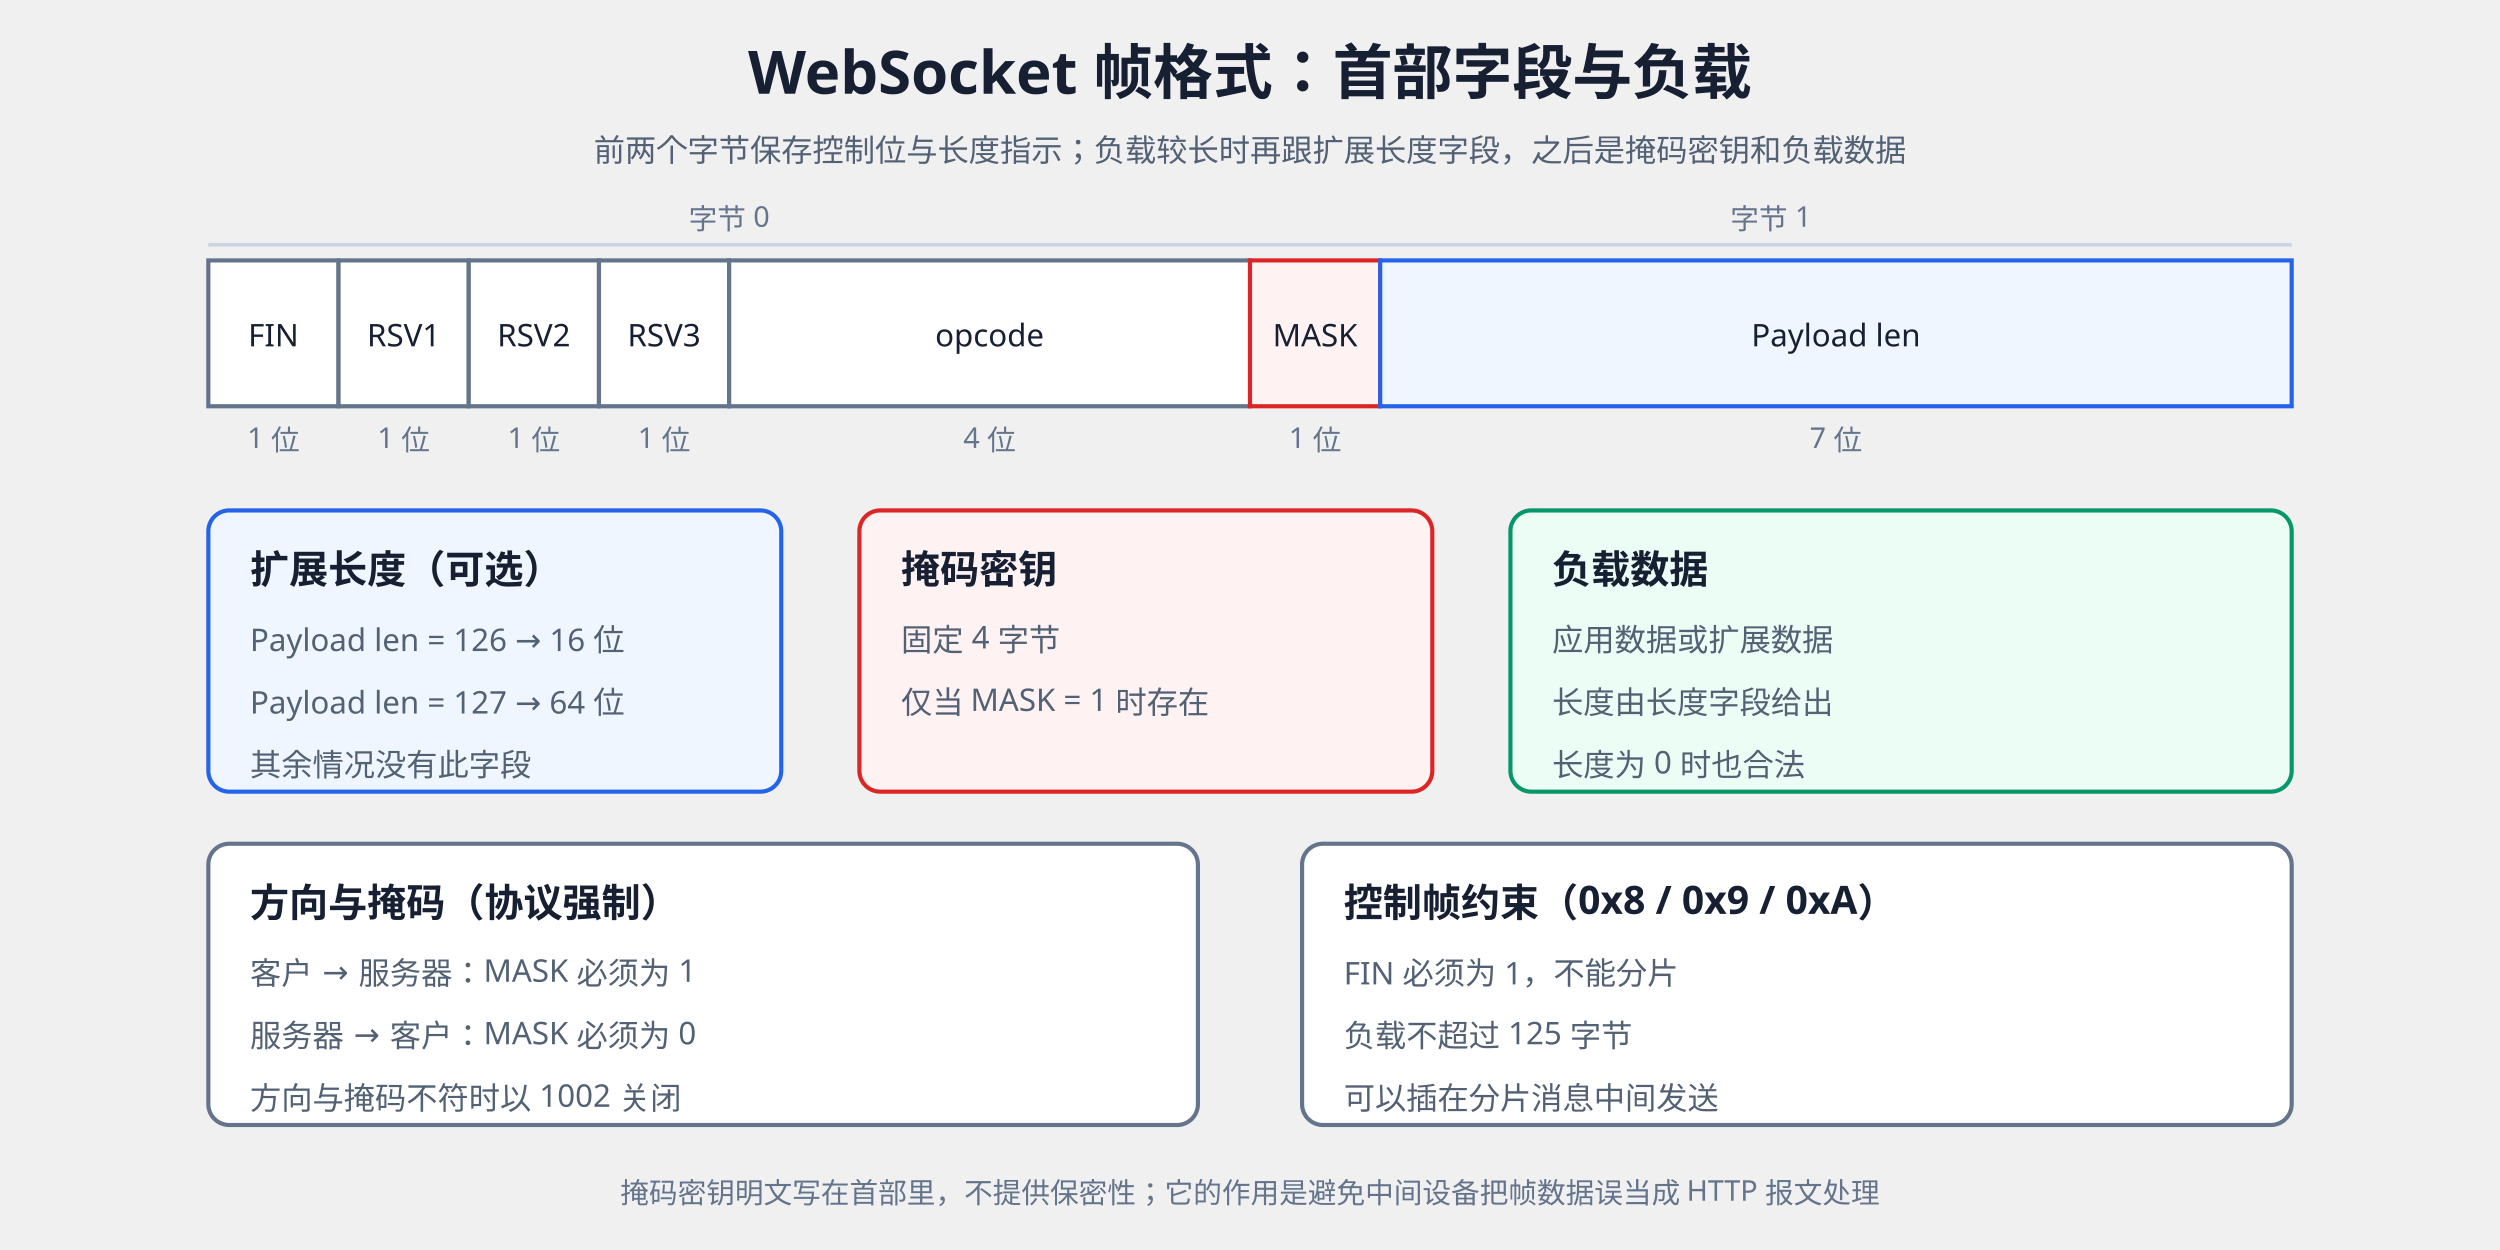
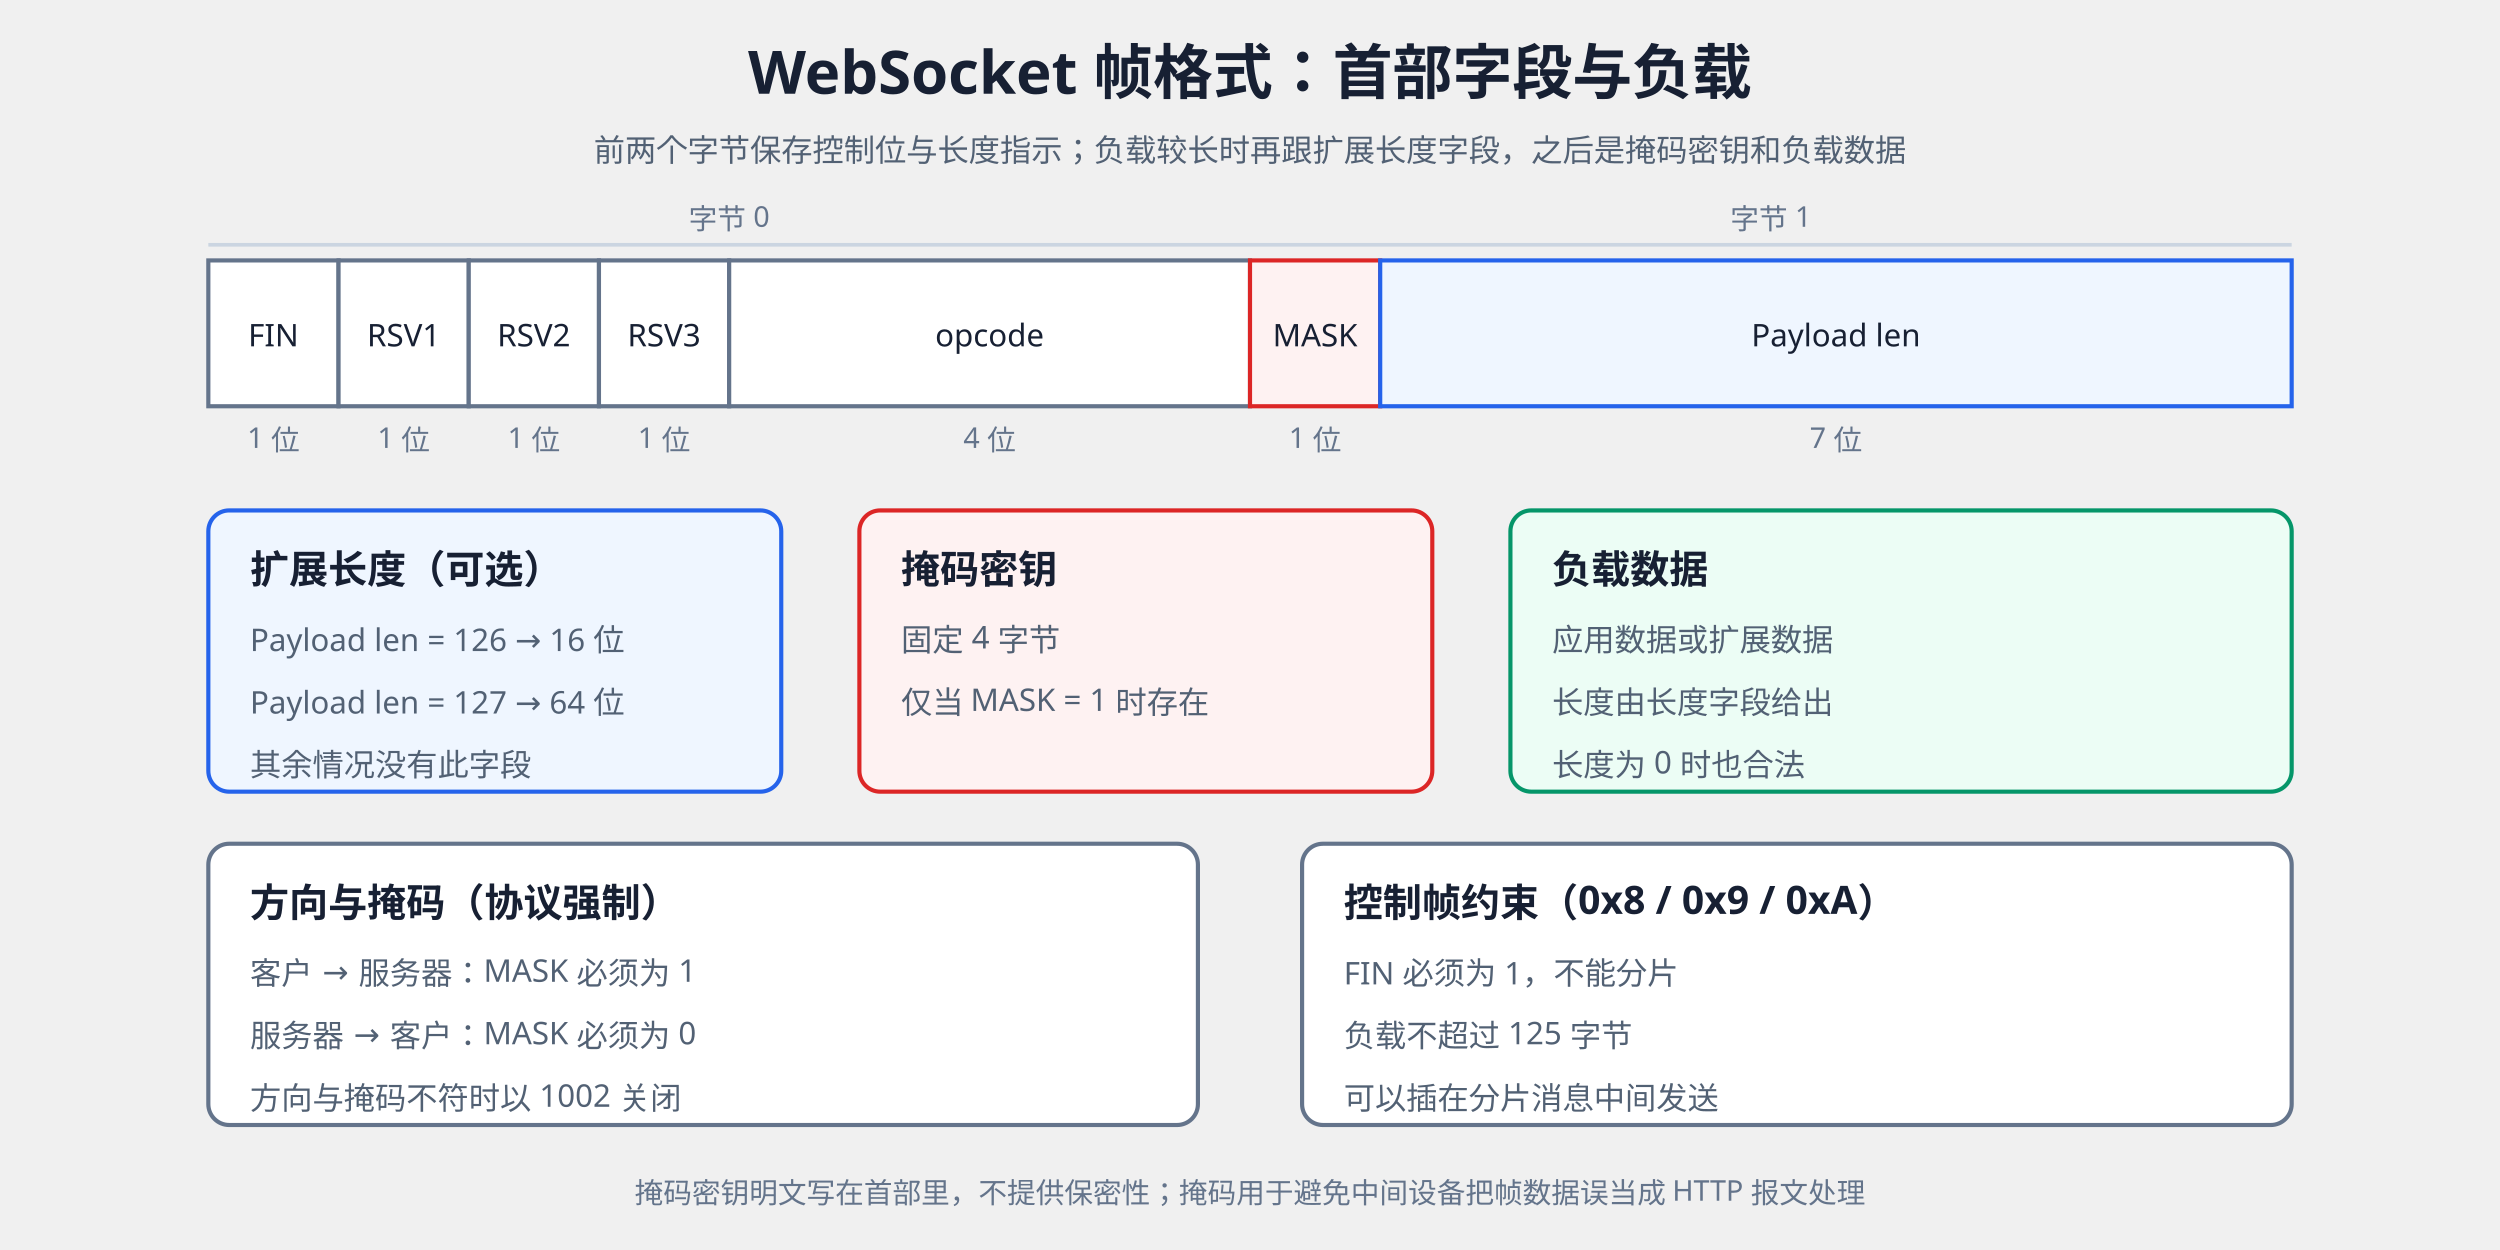
<svg xmlns="http://www.w3.org/2000/svg" width="960" height="480" viewBox="0 0 960 480" role="img" aria-labelledby="title desc">
  <style>/* paired-theme-canvas */
svg{background:#f8fafc}
@media(prefers-color-scheme:dark){svg{background:#0b1020}}
:root{color-scheme:light dark}.title{font:700 23px "Microsoft YaHei",sans-serif;fill:#172033}.label{font:700 13px "Microsoft YaHei",sans-serif;fill:#172033}.cell{font:12px "Microsoft YaHei",sans-serif;fill:#172033}.sub{font:12px "Microsoft YaHei",sans-serif;fill:#526174}.tiny{font:11px "Microsoft YaHei",sans-serif;fill:#64748b}.boxtitle{font:700 15px "Microsoft YaHei",sans-serif;fill:#172033}.neutral{fill:#fff;stroke:#64748b;stroke-width:1.6}.len{fill:#eff6ff;stroke:#2563eb;stroke-width:1.6}.mask{fill:#fef2f2;stroke:#dc2626;stroke-width:1.6}.data{fill:#ecfdf5;stroke:#059669;stroke-width:1.6}.rule{stroke:#cbd5e1;stroke-width:1.4}@media(prefers-color-scheme:dark){.title,.label,.cell,.boxtitle{fill:#e5edf5}.sub{fill:#a9b7c6}.tiny{fill:#8fa0b3}.neutral{fill:#121b25;stroke:#475569}.len{fill:#17345a;stroke:#60a5fa}.mask{fill:#3b1518;stroke:#f87171}.data{fill:#123d2d;stroke:#34d399}.rule{stroke:#334155}}</style>
  <text x="480" y="36" text-anchor="middle" class="title">WebSocket 帧格式：首部字段与负载</text>
  <text x="480" y="62" text-anchor="middle" class="sub">前两个字节保存控制位与长度指示；负载较长时再跟扩展长度字段，之后是掩码密钥和负载数据</text>
  <text x="280" y="88" text-anchor="middle" class="tiny">字节 0</text>
  <line x1="80" y1="94" x2="480" y2="94" class="rule" />
  <text x="680" y="88" text-anchor="middle" class="tiny">字节 1</text>
  <line x1="480" y1="94" x2="880" y2="94" class="rule" />
  <rect x="80" y="100" width="50" height="56" class="neutral" />
  <text x="105" y="133" text-anchor="middle" class="cell">FIN</text>
  <rect x="130" y="100" width="50" height="56" class="neutral" />
  <text x="155" y="133" text-anchor="middle" class="cell">RSV1</text>
  <rect x="180" y="100" width="50" height="56" class="neutral" />
  <text x="205" y="133" text-anchor="middle" class="cell">RSV2</text>
  <rect x="230" y="100" width="50" height="56" class="neutral" />
  <text x="255" y="133" text-anchor="middle" class="cell">RSV3</text>
  <rect x="280" y="100" width="200" height="56" class="neutral" />
  <text x="380" y="133" text-anchor="middle" class="cell">opcode</text>
  <rect x="480" y="100" width="50" height="56" class="mask" />
  <text x="505" y="133" text-anchor="middle" class="cell">MASK</text>
  <rect x="530" y="100" width="350" height="56" class="len" />
  <text x="705" y="133" text-anchor="middle" class="cell">Payload len</text>
  <text x="105" y="172" text-anchor="middle" class="tiny">1 位</text>
  <text x="155" y="172" text-anchor="middle" class="tiny">1 位</text>
  <text x="205" y="172" text-anchor="middle" class="tiny">1 位</text>
  <text x="255" y="172" text-anchor="middle" class="tiny">1 位</text>
  <text x="380" y="172" text-anchor="middle" class="tiny">4 位</text>
  <text x="505" y="172" text-anchor="middle" class="tiny">1 位</text>
  <text x="705" y="172" text-anchor="middle" class="tiny">7 位</text>
  <rect x="80" y="196" width="220" height="108" rx="8" class="len" />
  <text x="96" y="224" class="boxtitle">扩展长度（可选）</text>
  <text x="96" y="250" class="sub">Payload len = 126 → 16 位</text>
  <text x="96" y="274" class="sub">Payload len = 127 → 64 位</text>
  <text x="96" y="298" class="sub">其余情况没有此字段</text>
  <rect x="330" y="196" width="220" height="108" rx="8" class="mask" />
  <text x="346" y="224" class="boxtitle">掩码密钥</text>
  <text x="346" y="250" class="sub">固定 4 字节</text>
  <text x="346" y="274" class="sub">仅当 MASK = 1 时存在</text>
  <rect x="580" y="196" width="300" height="108" rx="8" class="data" />
  <text x="596" y="224" class="boxtitle">负载数据</text>
  <text x="596" y="250" class="sub">应用数据或扩展数据</text>
  <text x="596" y="274" class="sub">长度由长度字段给出</text>
  <text x="596" y="298" class="sub">长度为 0 时也合法</text>
  <rect x="80" y="324" width="380" height="108" rx="8" class="neutral" />
  <text x="96" y="352" class="boxtitle">方向与掩码（协议强制）</text>
  <text x="96" y="378" class="sub">客户 → 服务器：MASK 必须为 1</text>
  <text x="96" y="402" class="sub">服务器 → 客户：MASK 必须为 0</text>
  <text x="96" y="426" class="sub">方向与掩码不符时以 1002 关闭</text>
  <rect x="500" y="324" width="380" height="108" rx="8" class="neutral" />
  <text x="516" y="352" class="boxtitle">控制帧约束（0x8 / 0x9 / 0xA）</text>
  <text x="516" y="378" class="sub">FIN 必须为 1，不能分片</text>
  <text x="516" y="402" class="sub">负载不超过 125 字节</text>
  <text x="516" y="426" class="sub">可以插在分片消息中间发送</text>
-   <text x="480" y="462" text-anchor="middle" class="tiny">掩码密钥明文写在首部里，不提供保密性；它的作用是避免中间设备把帧数据误当成 HTTP 报文处理</text>
+   <text x="480" y="462" text-anchor="middle" class="tiny">掩码密钥明文写在首部里，不提供保密性；掩码用于避免中间设备把帧数据误当成 HTTP 报文处理</text>
</svg>
